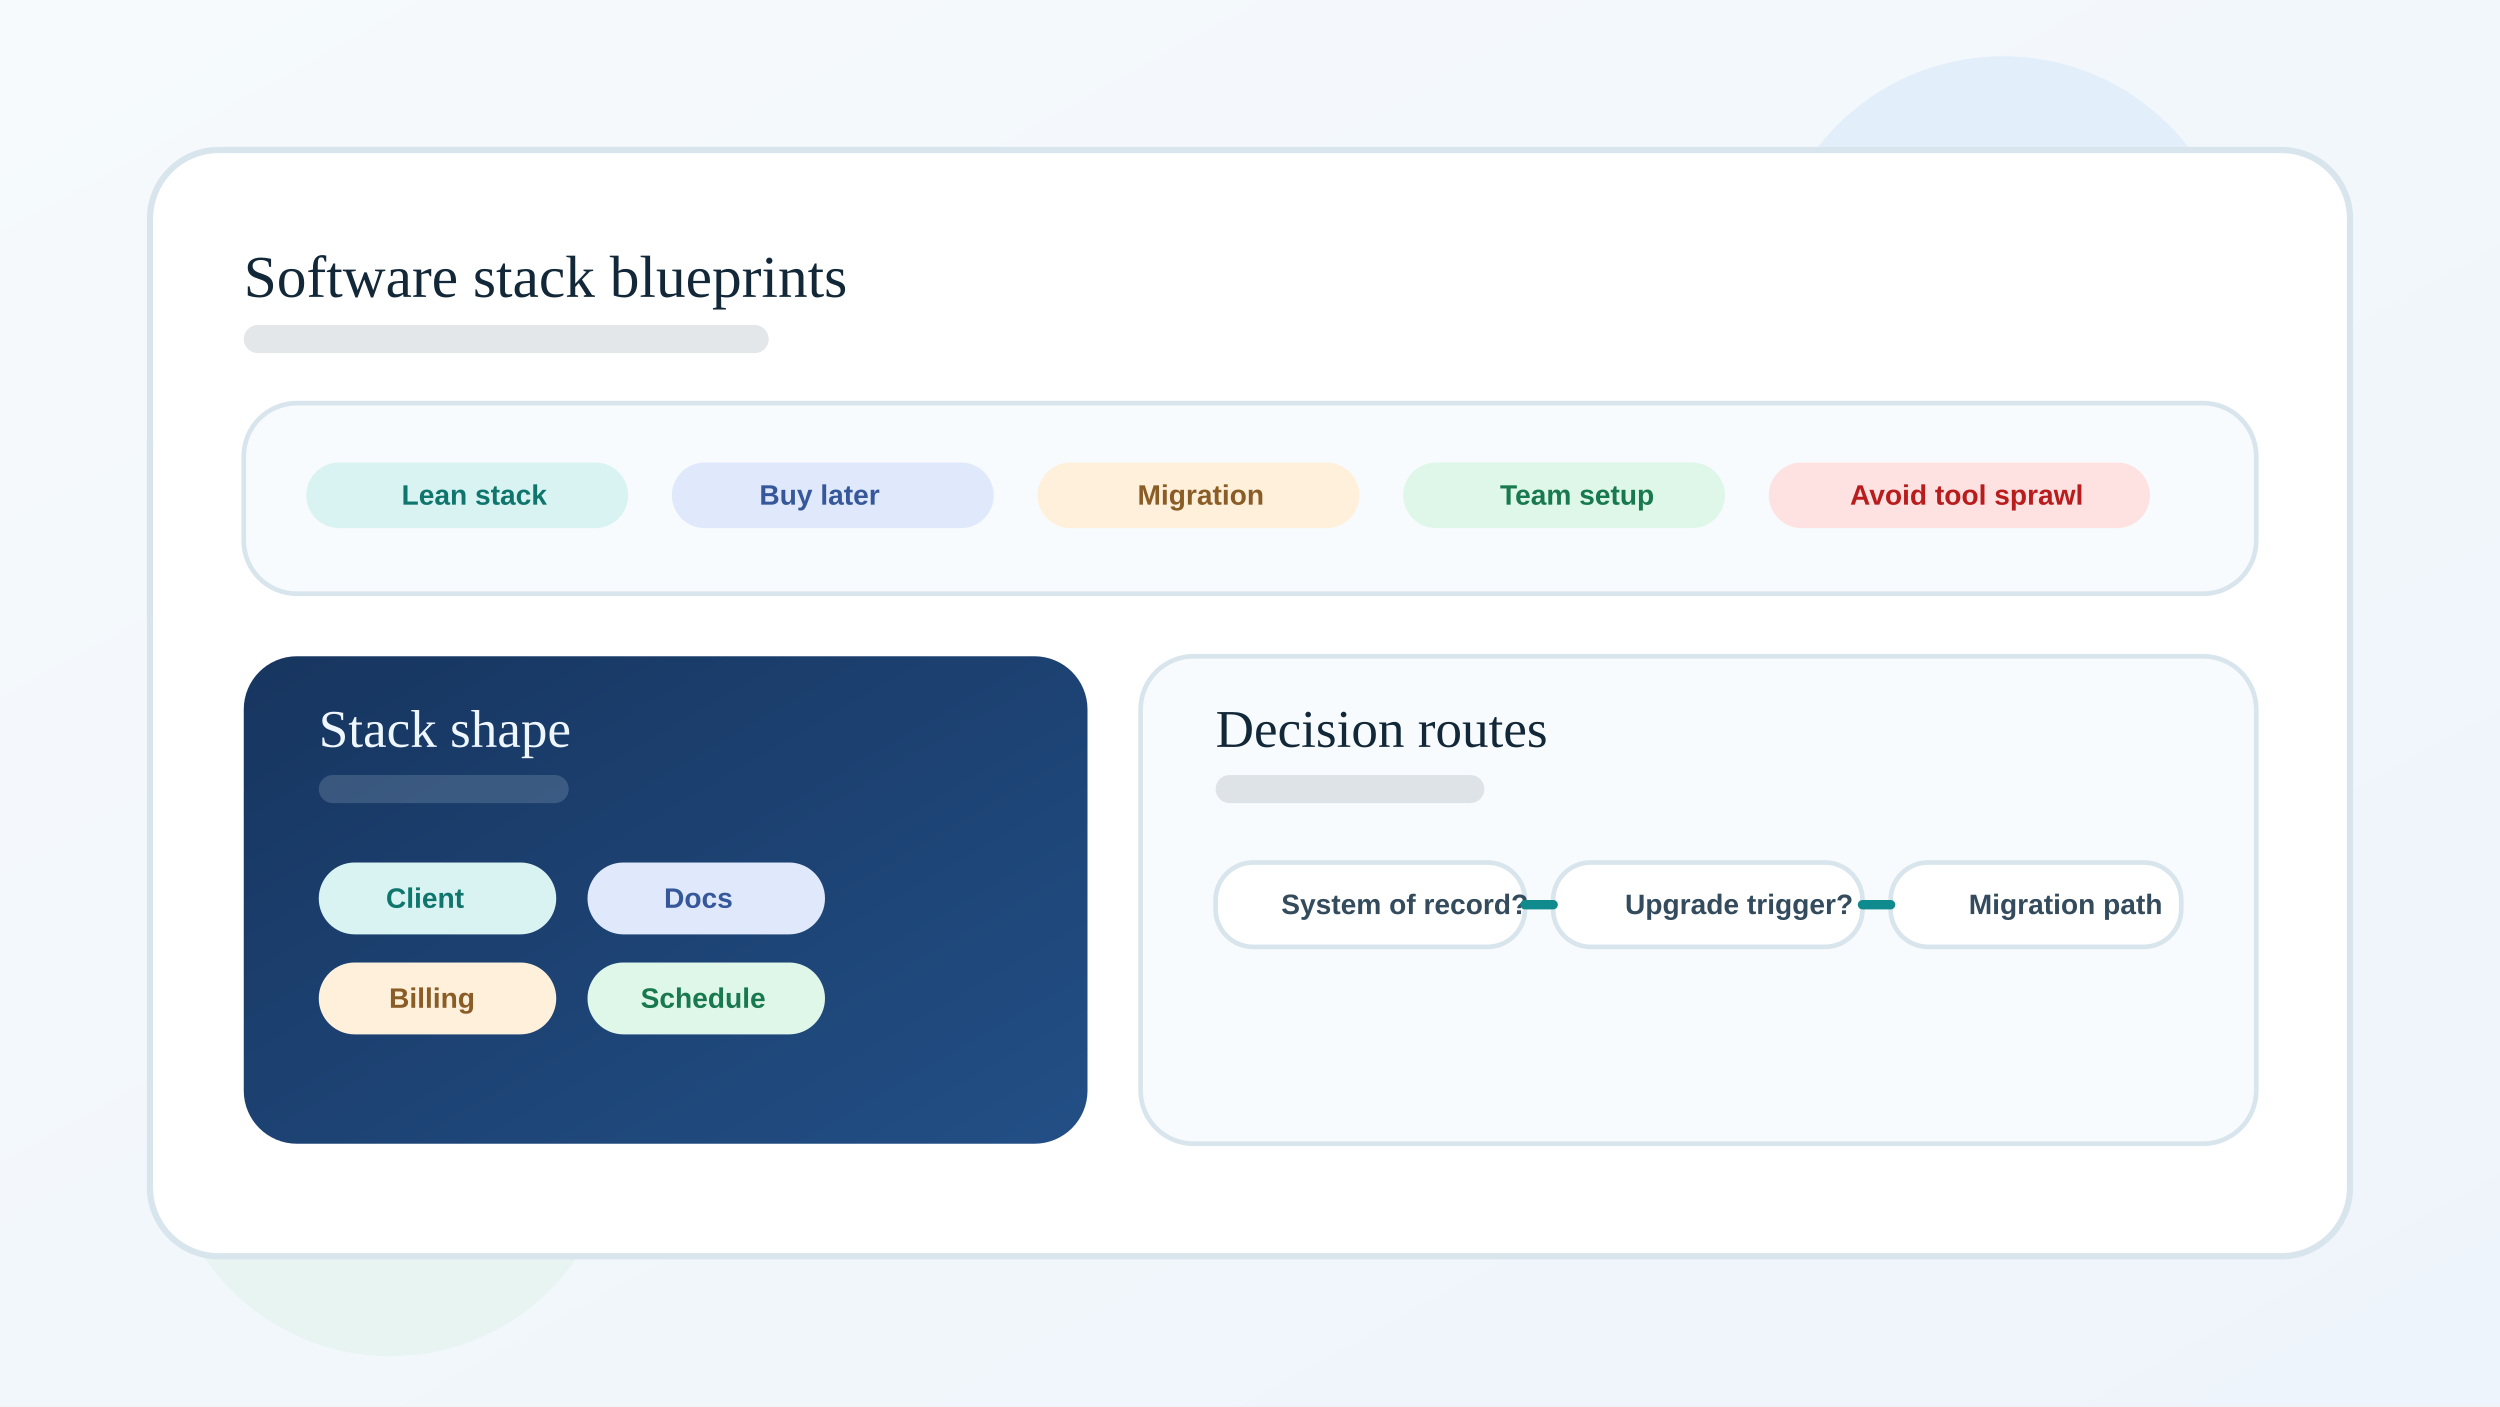
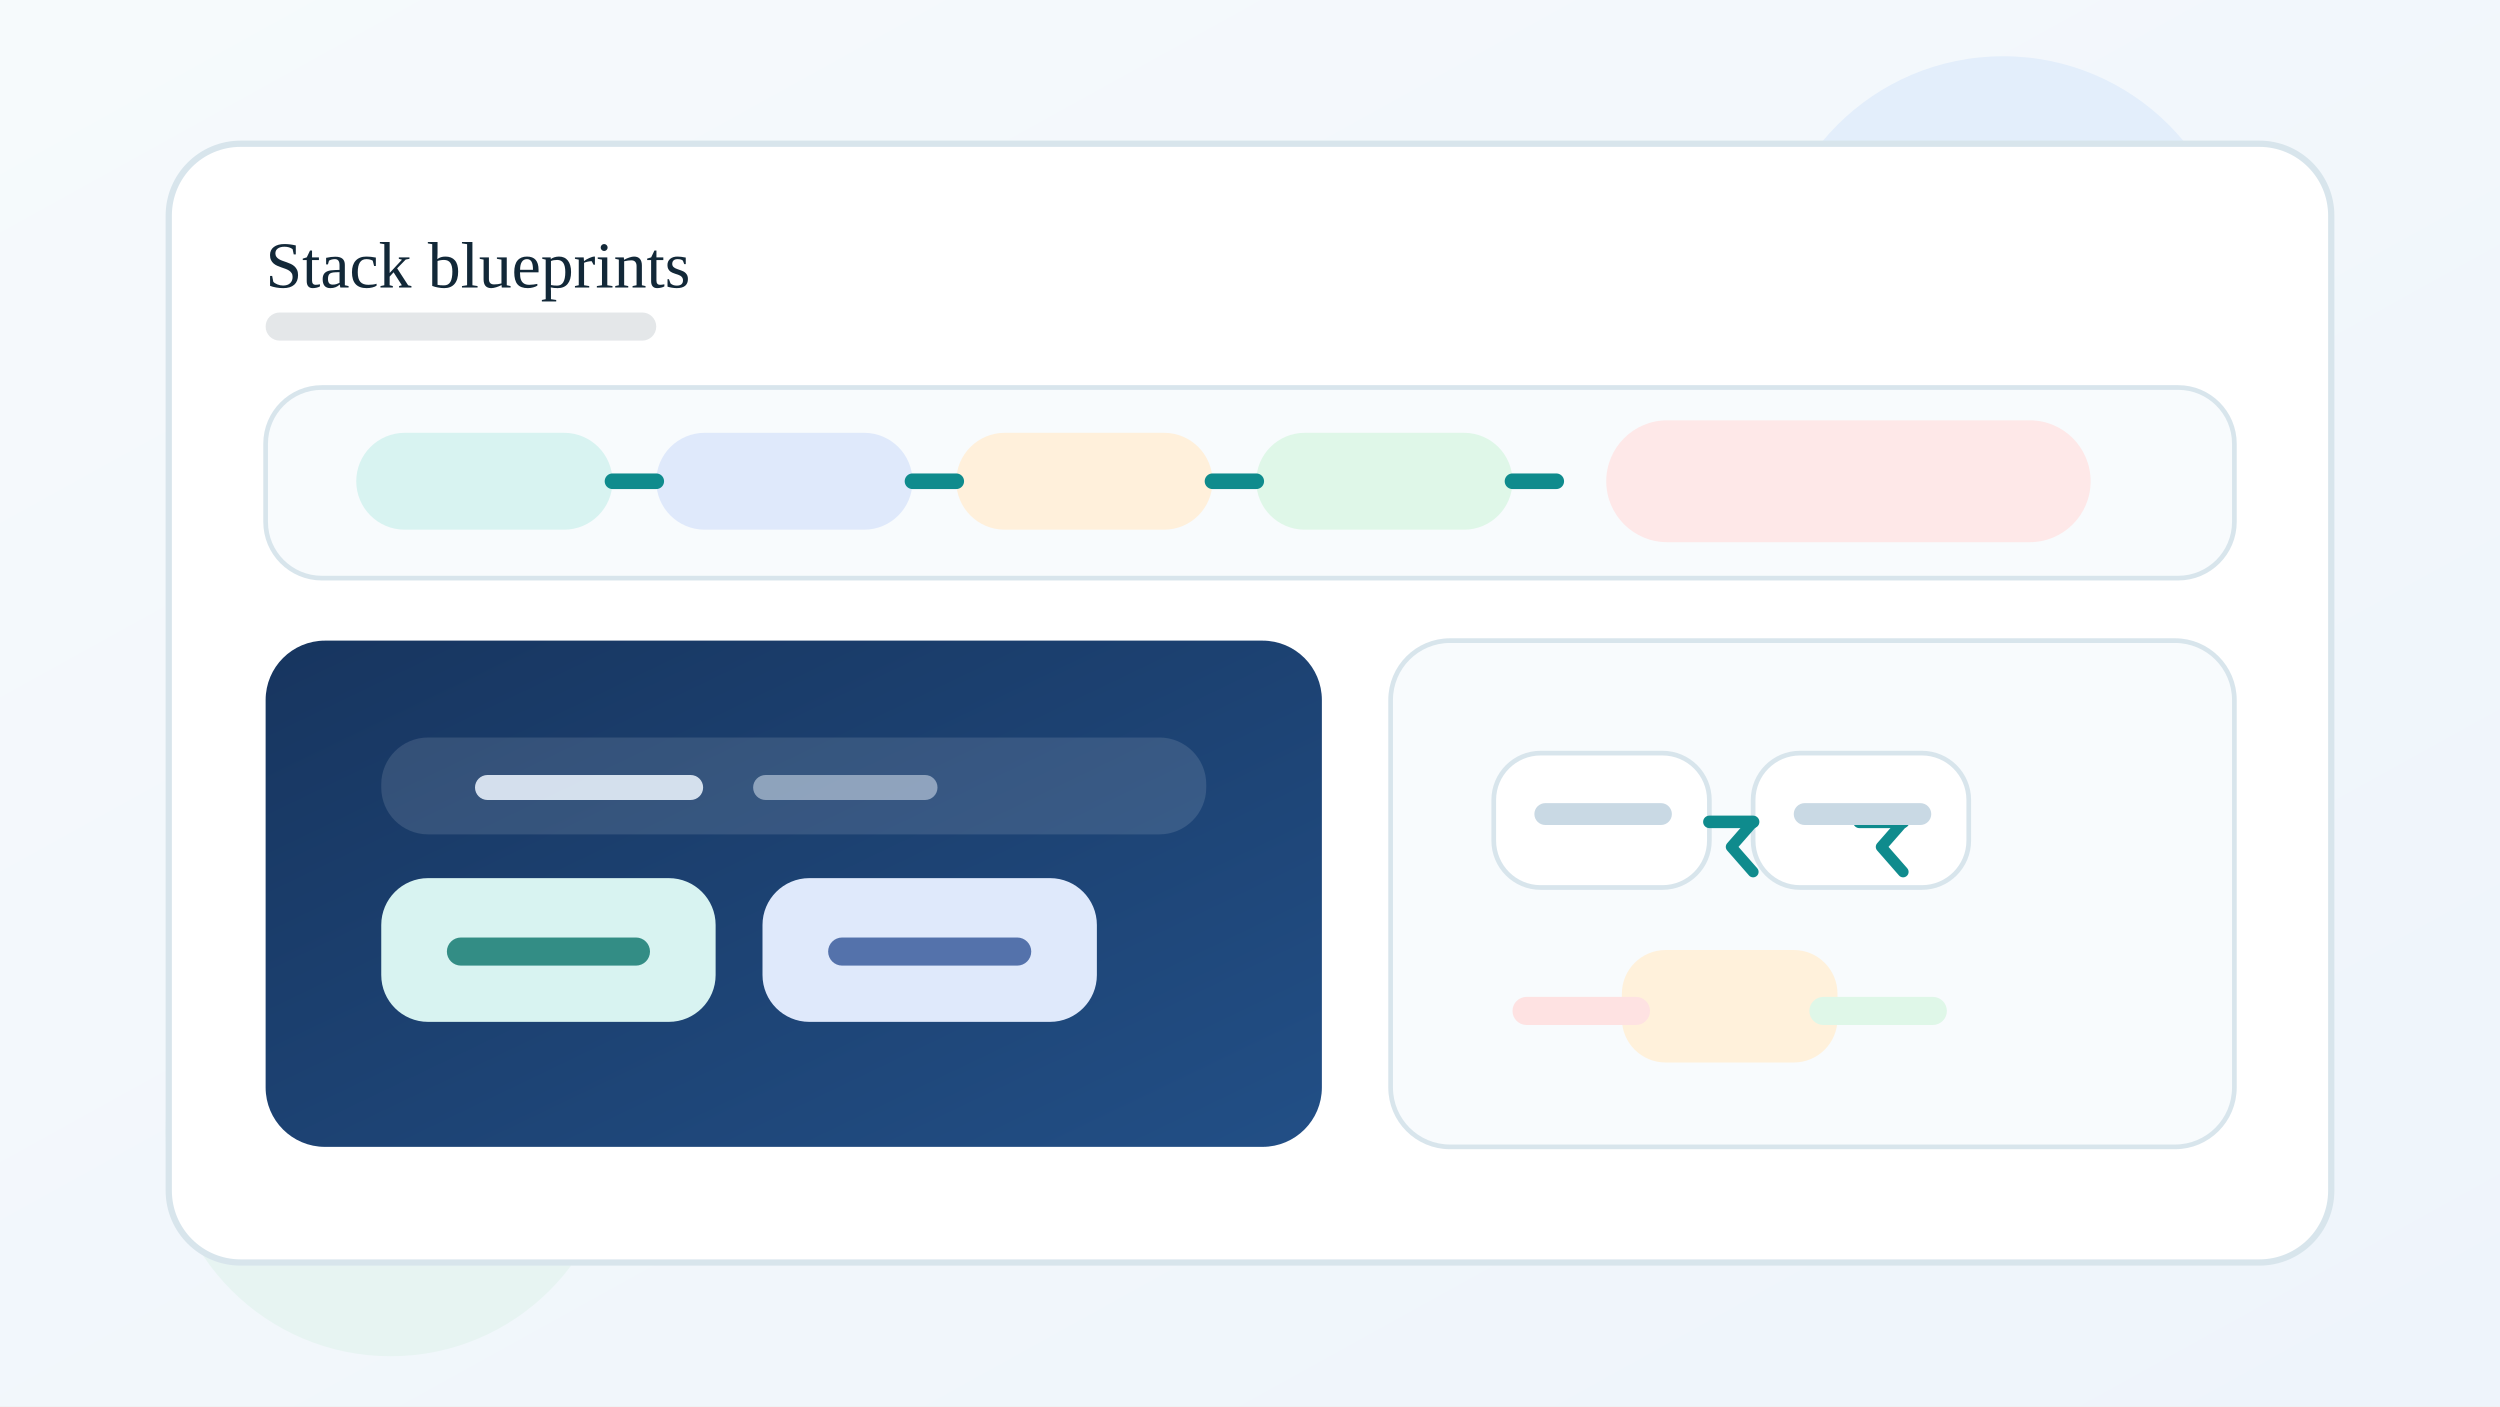
<svg xmlns="http://www.w3.org/2000/svg" viewBox="0 0 1600 900" role="img" aria-labelledby="title desc">
  <defs>
    <linearGradient id="stack-bg" x1="0%" y1="0%" x2="100%" y2="100%">
      <stop offset="0%" stop-color="#f6fafc" />
      <stop offset="100%" stop-color="#eef4fb" />
    </linearGradient>
    <linearGradient id="stack-panel" x1="0%" y1="0%" x2="100%" y2="100%">
      <stop offset="0%" stop-color="#17355f" />
      <stop offset="100%" stop-color="#224f86" />
    </linearGradient>
  </defs>
  <rect width="1600" height="900" fill="url(#stack-bg)" />
  <circle cx="1282" cy="186" r="150" fill="#e3eefb" />
  <circle cx="250" cy="724" r="144" fill="#e7f4f2" />
-   <rect x="96" y="96" width="1408" height="708" rx="44" fill="#ffffff" stroke="#d8e5ec" stroke-width="4" />
-   <text x="156" y="190" font-family="Georgia, 'Times New Roman', serif" font-size="38" fill="#122838">Software stack blueprints</text>
-   <rect x="156" y="208" width="336" height="18" rx="9" fill="#173042" opacity=".12" />
-   <rect x="156" y="258" width="1288" height="122" rx="34" fill="#f8fbfd" stroke="#d8e5ec" stroke-width="3" />
-   <rect x="196" y="296" width="206" height="42" rx="21" fill="#d8f3f1" />
-   <rect x="430" y="296" width="206" height="42" rx="21" fill="#dfe9fb" />
-   <rect x="664" y="296" width="206" height="42" rx="21" fill="#fff0db" />
-   <rect x="898" y="296" width="206" height="42" rx="21" fill="#dff7e8" />
-   <rect x="1132" y="296" width="244" height="42" rx="21" fill="#fee2e2" />
-   <text x="257" y="323" font-family="Arial, sans-serif" font-size="18" font-weight="700" fill="#0f766e">Lean stack</text>
-   <text x="486" y="323" font-family="Arial, sans-serif" font-size="18" font-weight="700" fill="#36589a">Buy later</text>
-   <text x="728" y="323" font-family="Arial, sans-serif" font-size="18" font-weight="700" fill="#8a5d27">Migration</text>
-   <text x="960" y="323" font-family="Arial, sans-serif" font-size="18" font-weight="700" fill="#18794e">Team setup</text>
-   <text x="1184" y="323" font-family="Arial, sans-serif" font-size="18" font-weight="700" fill="#b91c1c">Avoid tool sprawl</text>
-   <rect x="156" y="420" width="540" height="312" rx="34" fill="url(#stack-panel)" />
-   <text x="204" y="478" font-family="Georgia, 'Times New Roman', serif" font-size="34" fill="#eef6ff">Stack shape</text>
-   <rect x="204" y="496" width="160" height="18" rx="9" fill="#eef6ff" opacity=".16" />
-   <rect x="204" y="552" width="152" height="46" rx="23" fill="#d8f3f1" />
-   <rect x="376" y="552" width="152" height="46" rx="23" fill="#dfe9fb" />
-   <rect x="204" y="616" width="152" height="46" rx="23" fill="#fff0db" />
-   <rect x="376" y="616" width="152" height="46" rx="23" fill="#dff7e8" />
-   <text x="247" y="581" font-family="Arial, sans-serif" font-size="18" font-weight="700" fill="#0f766e">Client</text>
-   <text x="425" y="581" font-family="Arial, sans-serif" font-size="18" font-weight="700" fill="#36589a">Docs</text>
-   <text x="249" y="645" font-family="Arial, sans-serif" font-size="18" font-weight="700" fill="#8a5d27">Billing</text>
-   <text x="410" y="645" font-family="Arial, sans-serif" font-size="18" font-weight="700" fill="#18794e">Schedule</text>
-   <rect x="730" y="420" width="714" height="312" rx="34" fill="#f8fbfd" stroke="#d8e5ec" stroke-width="3" />
-   <text x="778" y="478" font-family="Georgia, 'Times New Roman', serif" font-size="34" fill="#122838">Decision routes</text>
-   <rect x="778" y="496" width="172" height="18" rx="9" fill="#173042" opacity=".12" />
-   <rect x="778" y="552" width="198" height="54" rx="24" fill="#ffffff" stroke="#d8e5ec" stroke-width="3" />
-   <rect x="994" y="552" width="198" height="54" rx="24" fill="#ffffff" stroke="#d8e5ec" stroke-width="3" />
-   <rect x="1210" y="552" width="186" height="54" rx="24" fill="#ffffff" stroke="#d8e5ec" stroke-width="3" />
-   <text x="820" y="585" font-family="Arial, sans-serif" font-size="18" font-weight="700" fill="#334b5c">System of record?</text>
-   <text x="1040" y="585" font-family="Arial, sans-serif" font-size="18" font-weight="700" fill="#334b5c">Upgrade trigger?</text>
-   <text x="1260" y="585" font-family="Arial, sans-serif" font-size="18" font-weight="700" fill="#334b5c">Migration path</text>
-   <path d="M976 579h18m198 0h18" stroke="#0f8b8d" stroke-width="6" stroke-linecap="round" />
+   <rect x="108" y="92" width="1384" height="716" rx="46" fill="#ffffff" stroke="#d8e5ec" stroke-width="4" />
+   <text x="170" y="184" font-family="Georgia, 'Times New Roman', serif" font-size="42" fill="#122838">Stack blueprints</text>
+   <rect x="170" y="200" width="250" height="18" rx="9" fill="#173042" opacity=".12" />
+   <rect x="170" y="248" width="1260" height="122" rx="36" fill="#f8fbfd" stroke="#d8e5ec" stroke-width="3" />
+   <rect x="228" y="277" width="164" height="62" rx="31" fill="#d8f3f1" />
+   <rect x="420" y="277" width="164" height="62" rx="31" fill="#dfe9fb" />
+   <rect x="612" y="277" width="164" height="62" rx="31" fill="#fff0db" />
+   <rect x="804" y="277" width="164" height="62" rx="31" fill="#dff7e8" />
+   <rect x="1028" y="269" width="310" height="78" rx="39" fill="#fee8e8" />
+   <path d="M392 308h28m164 0h28m164 0h28m164 0h28" stroke="#0f8b8d" stroke-width="10" stroke-linecap="round" />
+   <rect x="170" y="410" width="676" height="324" rx="38" fill="url(#stack-panel)" />
+   <rect x="244" y="472" width="528" height="62" rx="30" fill="#ffffff" opacity=".12" />
+   <rect x="244" y="562" width="214" height="92" rx="30" fill="#d8f3f1" />
+   <rect x="488" y="562" width="214" height="92" rx="30" fill="#dfe9fb" />
+   <rect x="304" y="496" width="146" height="16" rx="8" fill="#eef6ff" opacity=".86" />
+   <rect x="482" y="496" width="118" height="16" rx="8" fill="#eef6ff" opacity=".48" />
+   <rect x="286" y="600" width="130" height="18" rx="9" fill="#0f766e" opacity=".82" />
+   <rect x="530" y="600" width="130" height="18" rx="9" fill="#36589a" opacity=".82" />
+   <rect x="890" y="410" width="540" height="324" rx="38" fill="#f8fbfd" stroke="#d8e5ec" stroke-width="3" />
+   <rect x="956" y="482" width="138" height="86" rx="30" fill="#ffffff" stroke="#d8e5ec" stroke-width="3" />
+   <rect x="1122" y="482" width="138" height="86" rx="30" fill="#ffffff" stroke="#d8e5ec" stroke-width="3" />
+   <rect x="1038" y="608" width="138" height="72" rx="28" fill="#fff1db" />
+   <path d="M1094 526h28M1190 526h28" stroke="#0f8b8d" stroke-width="8" stroke-linecap="round" />
+   <path d="M1108 542l14-16m-14 16l14 16M1204 542l14-16m-14 16l14 16" stroke="#0f8b8d" stroke-width="7" stroke-linecap="round" stroke-linejoin="round" />
+   <rect x="982" y="514" width="88" height="14" rx="7" fill="#c9d9e4" />
+   <rect x="1148" y="514" width="88" height="14" rx="7" fill="#c9d9e4" />
+   <rect x="968" y="638" width="88" height="18" rx="9" fill="#fee2e2" />
+   <rect x="1158" y="638" width="88" height="18" rx="9" fill="#dff7e8" />
</svg>
